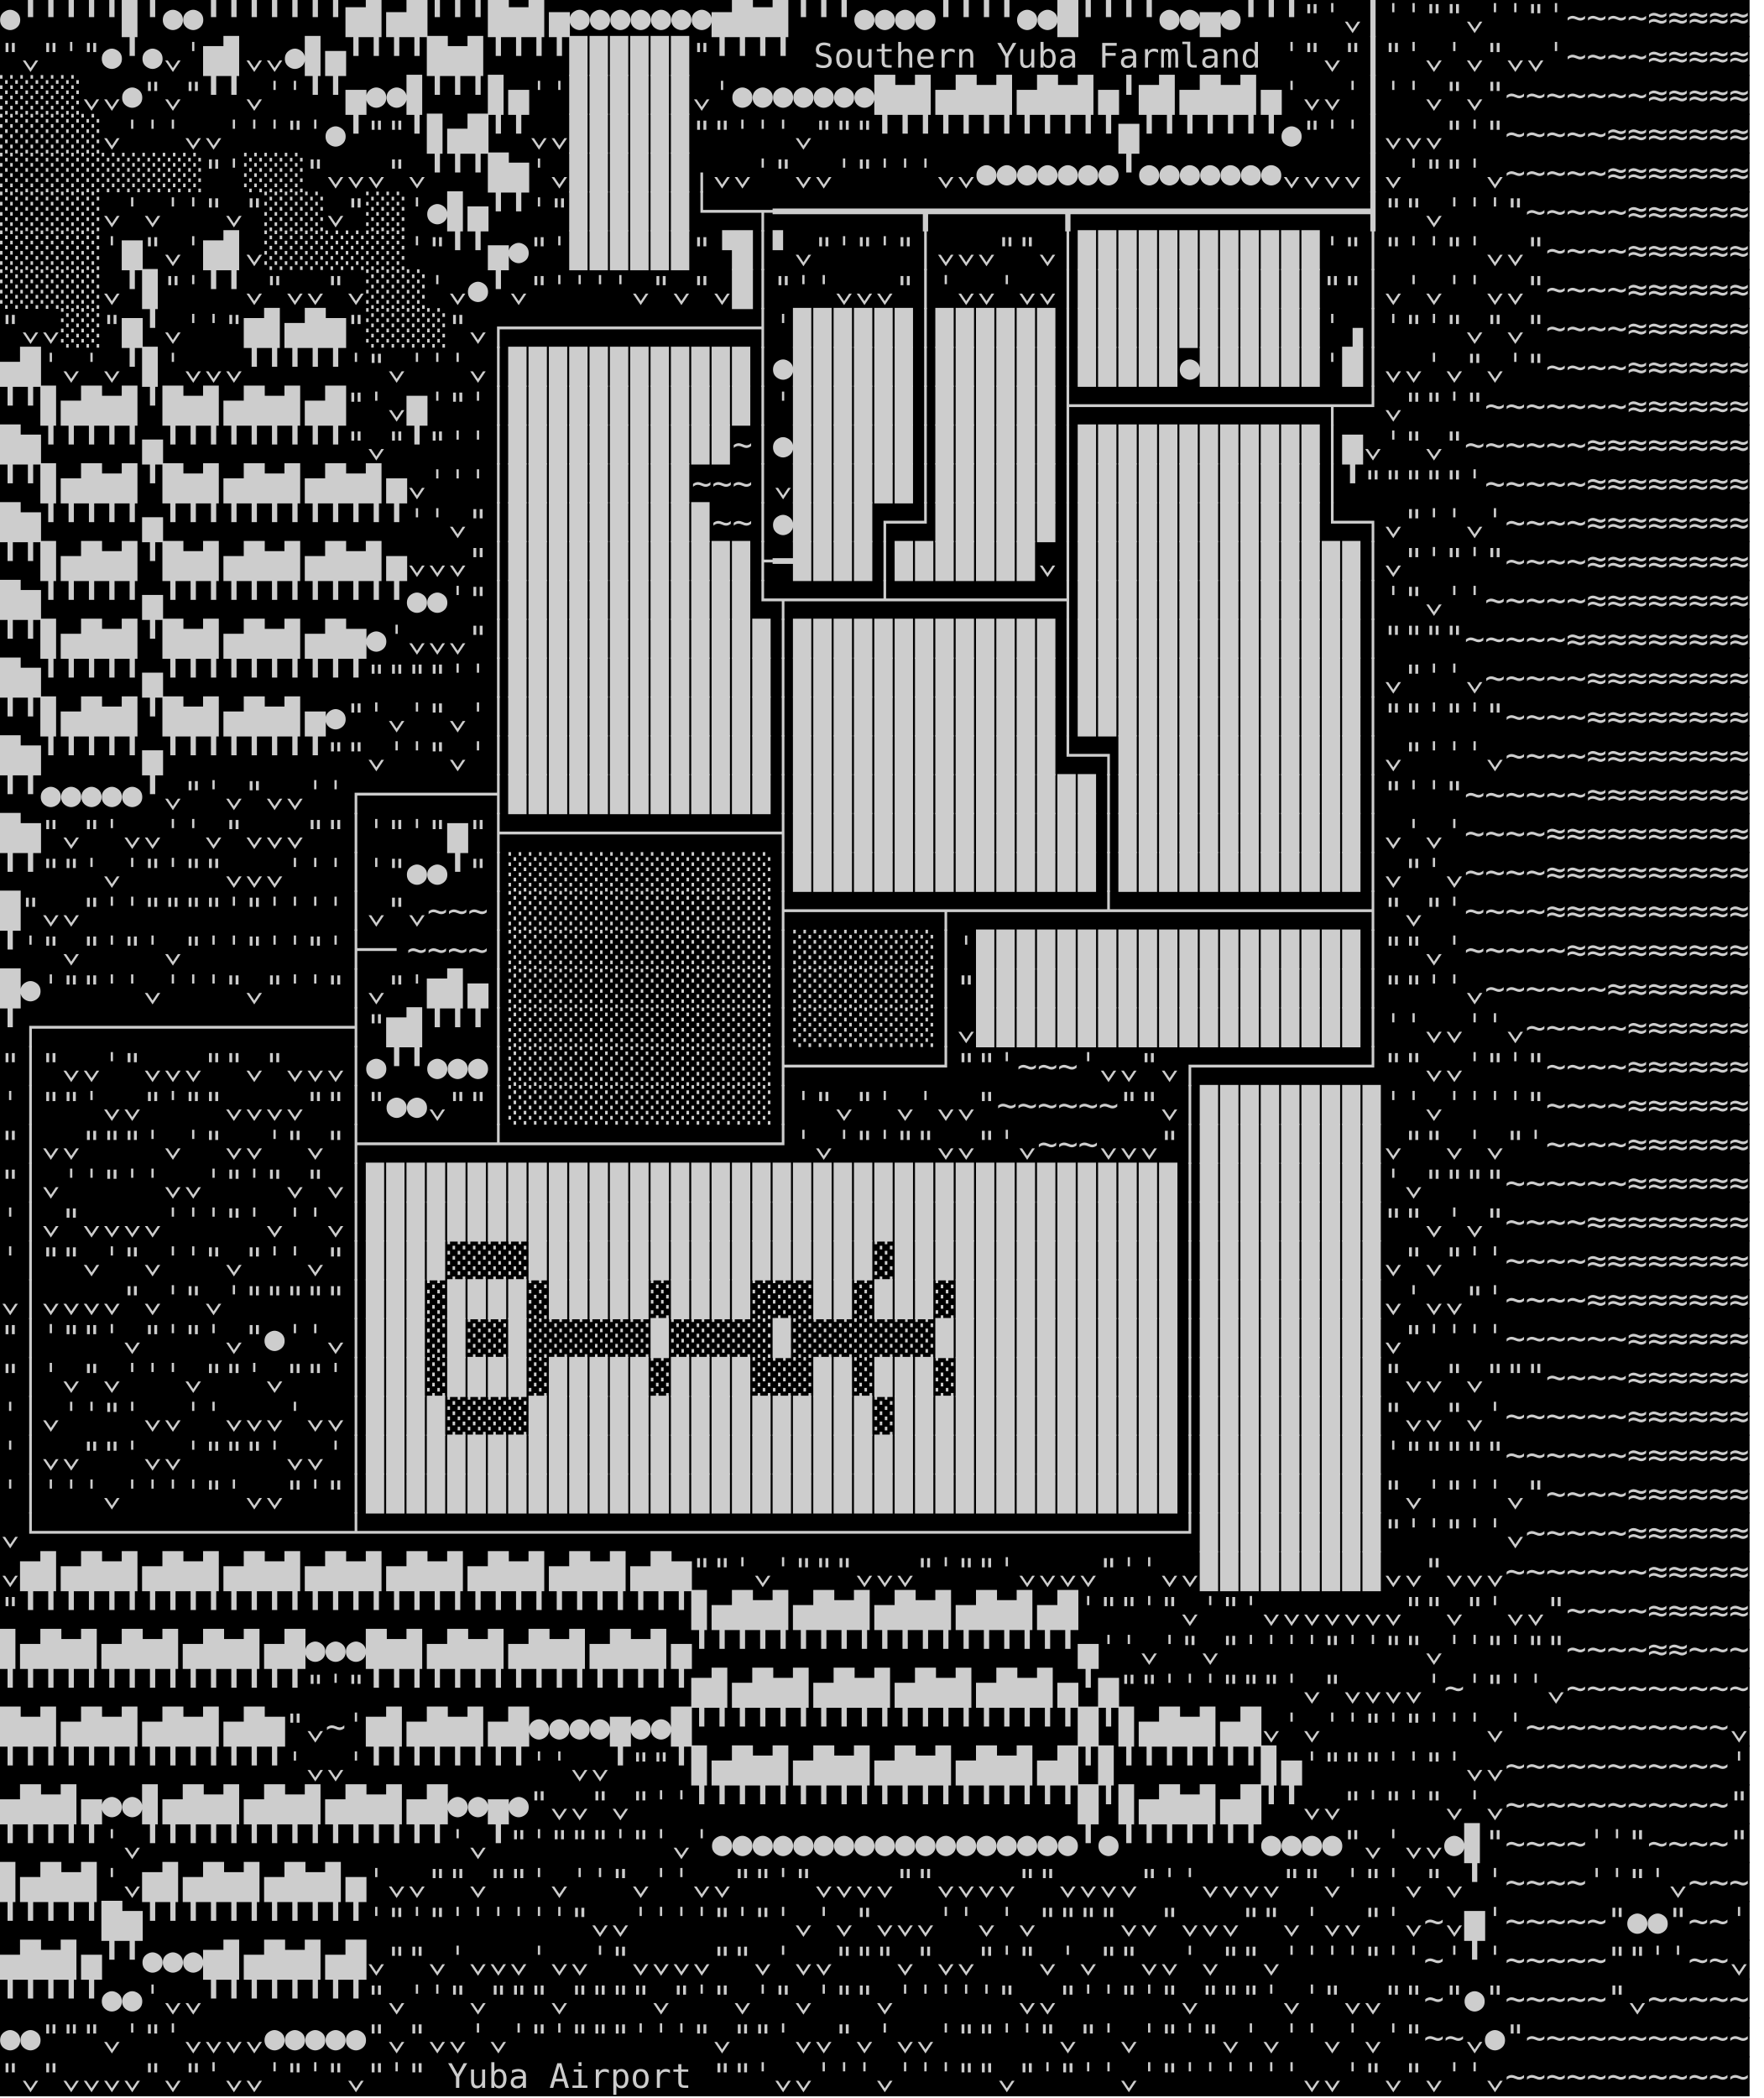
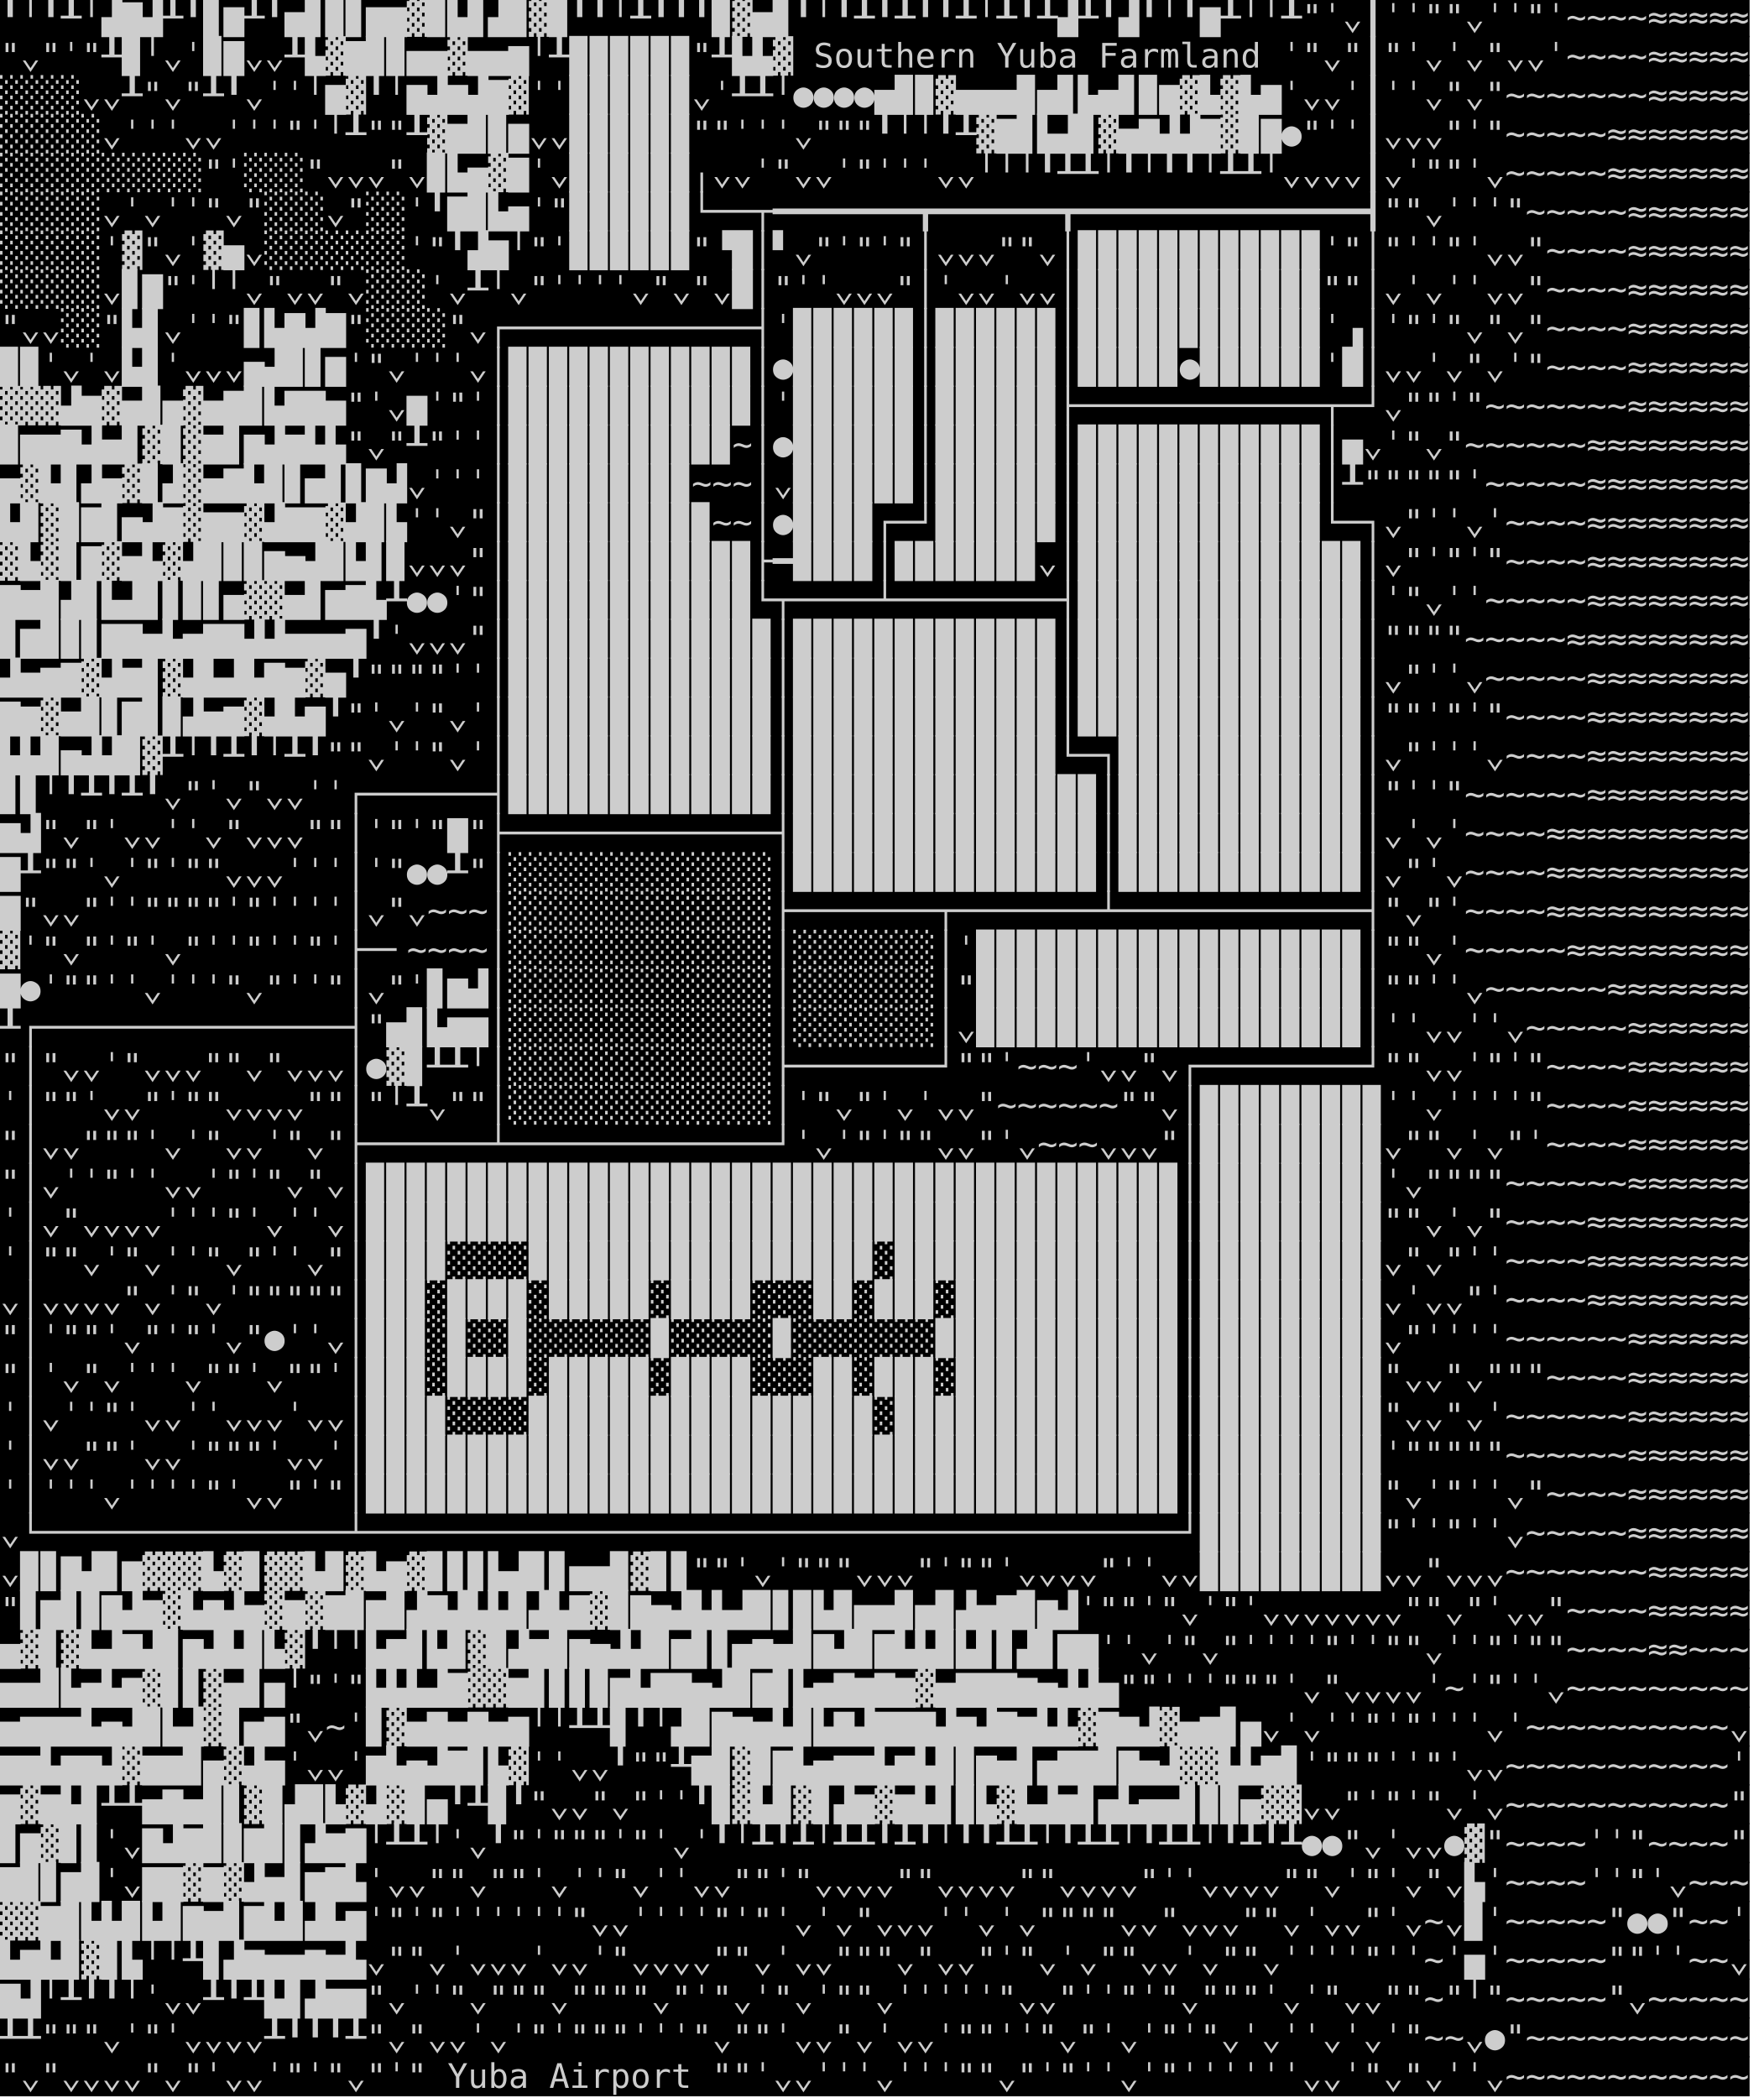
<svg xmlns="http://www.w3.org/2000/svg" version="1.1" width="522.0px" height="621.0px" viewBox="0 0 522.0 621.0" style="letter-spacing:0em;font-size:10px;font-family:'DejaVu Sans Mono';stroke:none">
  <text y="8.5" x="0.0" style="fill:#000000">██████████████████████████████████████████████████████████████████████████████████████</text>
█<text y="20.0" x="0.0" style="fill:#000000">██████████████████████████████████████████████████████████████████████████████████████</text>
█<text y="31.5" x="0.0" style="fill:#000000">██████████████████████████████████████████████████████████████████████████████████████</text>
█<text y="43.0" x="0.0" style="fill:#000000">██████████████████████████████████████████████████████████████████████████████████████</text>
█<text y="54.5" x="0.0" style="fill:#000000">██████████████████████████████████████████████████████████████████████████████████████</text>
█<text y="66.0" x="0.0" style="fill:#000000">██████████████████████████████████████████████████████████████████████████████████████</text>
█<text y="77.5" x="0.0" style="fill:#000000">██████████████████████████████████████████████████████████████████████████████████████</text>
█<text y="89.0" x="0.0" style="fill:#000000">██████████████████████████████████████████████████████████████████████████████████████</text>
█<text y="100.5" x="0.0" style="fill:#000000">██████████████████████████████████████████████████████████████████████████████████████</text>
█<text y="112.0" x="0.0" style="fill:#000000">██████████████████████████████████████████████████████████████████████████████████████</text>
█<text y="123.5" x="0.0" style="fill:#000000">██████████████████████████████████████████████████████████████████████████████████████</text>
█<text y="135.0" x="0.0" style="fill:#000000">██████████████████████████████████████████████████████████████████████████████████████</text>
█<text y="146.5" x="0.0" style="fill:#000000">██████████████████████████████████████████████████████████████████████████████████████</text>
█<text y="158.0" x="0.0" style="fill:#000000">██████████████████████████████████████████████████████████████████████████████████████</text>
█<text y="169.5" x="0.0" style="fill:#000000">██████████████████████████████████████████████████████████████████████████████████████</text>
█<text y="181.0" x="0.0" style="fill:#000000">██████████████████████████████████████████████████████████████████████████████████████</text>
█<text y="192.5" x="0.0" style="fill:#000000">██████████████████████████████████████████████████████████████████████████████████████</text>
█<text y="204.0" x="0.0" style="fill:#000000">██████████████████████████████████████████████████████████████████████████████████████</text>
█<text y="215.5" x="0.0" style="fill:#000000">██████████████████████████████████████████████████████████████████████████████████████</text>
█<text y="227.0" x="0.0" style="fill:#000000">██████████████████████████████████████████████████████████████████████████████████████</text>
█<text y="238.5" x="0.0" style="fill:#000000">██████████████████████████████████████████████████████████████████████████████████████</text>
█<text y="250.0" x="0.0" style="fill:#000000">██████████████████████████████████████████████████████████████████████████████████████</text>
█<text y="261.5" x="0.0" style="fill:#000000">██████████████████████████████████████████████████████████████████████████████████████</text>
█<text y="273.0" x="0.0" style="fill:#000000">██████████████████████████████████████████████████████████████████████████████████████</text>
█<text y="284.5" x="0.0" style="fill:#000000">██████████████████████████████████████████████████████████████████████████████████████</text>
█<text y="296.0" x="0.0" style="fill:#000000">██████████████████████████████████████████████████████████████████████████████████████</text>
█<text y="307.5" x="0.0" style="fill:#000000">██████████████████████████████████████████████████████████████████████████████████████</text>
█<text y="319.0" x="0.0" style="fill:#000000">██████████████████████████████████████████████████████████████████████████████████████</text>
█<text y="330.5" x="0.0" style="fill:#000000">██████████████████████████████████████████████████████████████████████████████████████</text>
█<text y="342.0" x="0.0" style="fill:#000000">██████████████████████████████████████████████████████████████████████████████████████</text>
█<text y="353.5" x="0.0" style="fill:#000000">██████████████████████████████████████████████████████████████████████████████████████</text>
█<text y="365.0" x="0.0" style="fill:#000000">██████████████████████████████████████████████████████████████████████████████████████</text>
█<text y="376.5" x="0.0" style="fill:#000000">██████████████████████████████████████████████████████████████████████████████████████</text>
█<text y="388.0" x="0.0" style="fill:#000000">██████████████████████████████████████████████████████████████████████████████████████</text>
█<text y="399.5" x="0.0" style="fill:#000000">██████████████████████████████████████████████████████████████████████████████████████</text>
█<text y="411.0" x="0.0" style="fill:#000000">██████████████████████████████████████████████████████████████████████████████████████</text>
█<text y="422.5" x="0.0" style="fill:#000000">██████████████████████████████████████████████████████████████████████████████████████</text>
█<text y="434.0" x="0.0" style="fill:#000000">██████████████████████████████████████████████████████████████████████████████████████</text>
█<text y="445.5" x="0.0" style="fill:#000000">██████████████████████████████████████████████████████████████████████████████████████</text>
█<text y="457.0" x="0.0" style="fill:#000000">██████████████████████████████████████████████████████████████████████████████████████</text>
█<text y="468.5" x="0.0" style="fill:#000000">██████████████████████████████████████████████████████████████████████████████████████</text>
█<text y="480.0" x="0.0" style="fill:#000000">██████████████████████████████████████████████████████████████████████████████████████</text>
█<text y="491.5" x="0.0" style="fill:#000000">██████████████████████████████████████████████████████████████████████████████████████</text>
█<text y="503.0" x="0.0" style="fill:#000000">██████████████████████████████████████████████████████████████████████████████████████</text>
█<text y="514.5" x="0.0" style="fill:#000000">██████████████████████████████████████████████████████████████████████████████████████</text>
█<text y="526.0" x="0.0" style="fill:#000000">██████████████████████████████████████████████████████████████████████████████████████</text>
█<text y="537.5" x="0.0" style="fill:#000000">██████████████████████████████████████████████████████████████████████████████████████</text>
█<text y="549.0" x="0.0" style="fill:#000000">██████████████████████████████████████████████████████████████████████████████████████</text>
█<text y="560.5" x="0.0" style="fill:#000000">██████████████████████████████████████████████████████████████████████████████████████</text>
█<text y="572.0" x="0.0" style="fill:#000000">██████████████████████████████████████████████████████████████████████████████████████</text>
█<text y="583.5" x="0.0" style="fill:#000000">██████████████████████████████████████████████████████████████████████████████████████</text>
█<text y="595.0" x="0.0" style="fill:#000000">██████████████████████████████████████████████████████████████████████████████████████</text>
█<text y="606.5" x="0.0" style="fill:#000000">██████████████████████████████████████████████████████████████████████████████████████</text>
█<text y="618.0" x="0.0" style="fill:#000000">██████████████████████████████████████████████████████████████████████████████████████</text>
- █<text y="8.5" x="0.0" style="fill:#cdcdcd">●╹╹╹╹╹▊╹●●╹╹╹╹╹╹╹▆▊▅█╹╹╹█▆▊▅●●●●●●●▅█▆▊╹╹╹●●●●╹╹╹╹●●█╹╹╹╹●●▅●╹╹╹"ˈ⌄┃ˈˈ""⌄ˈˈ"ˈ~~~~≈≈≈≈≈</text>
- ≈<text y="20.0" x="0.0" style="fill:#cdcdcd">"⌄"ˈ"●╹●⌄ˈ▆▊⌄⌄●▊▅╹╹╹╹█▆▊╹╹╹╹▉▉▉▉▉▉"╹╹╹╹ Southern Yuba Farmland ˈ"⌄"┃"ˈ⌄ˈ⌄"⌄⌄ˈ~~~~≈≈≈≈≈</text>
- ≈<text y="31.5" x="0.0" style="fill:#cdcdcd">░░░░⌄⌄●"⌄"╹╹⌄ˈˈ╹╹▅●●▊╹╹╹▊▅ˈˈ▉▉▉▉▉▉⌄ˈ●●●●●●●█▆▊▅█▆▊▅█▆▊▅╹▆▊▅█▆▊▅ˈ⌄⌄ˈ┃ˈˈ⌄"⌄"~~~~~~~≈≈≈≈≈</text>
- ≈<text y="43.0" x="0.0" style="fill:#cdcdcd">░░░░░⌄ˈˈˈ⌄⌄ˈˈˈ"ˈ●╹""╹▊▅█╹╹⌄⌄▉▉▉▉▉▉""ˈˈˈ⌄"""╹╹╹╹╹╹╹╹╹╹╹╹▆╹╹╹╹╹╹╹●"ˈˈ┃⌄⌄⌄"ˈ"~~~~~≈≈≈≈≈≈≈</text>
- ≈<text y="54.5" x="0.0" style="fill:#cdcdcd">░░░░░░░░░░"ˈ░░░"⌄⌄⌄"⌄╹╹╹█▆ˈ⌄▉▉▉▉▉▉╷⌄⌄ˈ"⌄⌄ˈ"ˈˈˈ⌄⌄●●●●●●●╹●●●●●●●⌄⌄⌄⌄┃⌄ˈ""ˈ⌄~~~~~≈≈≈≈≈≈≈</text>
- ≈<text y="66.0" x="0.0" style="fill:#cdcdcd">░░░░░⌄ˈ⌄ˈˈ"⌄"░░░⌄"░░ˈ●▊▅╹╹ˈ"▉▉▉▉▉▉└──┬━━━━━━━┳━━━━━━┳━━━━━━━━━━━━━━┫""⌄ˈˈˈ"~~~~~≈≈≈≈≈≈</text>
- ≈<text y="77.5" x="0.0" style="fill:#cdcdcd">░░░░░ˈ▆"⌄ˈ▆▊⌄░░░░░░░ˈ"╹╹▅●"ˈ▉▉▉▉▉▉"▝█│▘⌄"ˈ"ˈ"│⌄⌄⌄""⌄│▉▉▉▉▉▉▉▉▉▉▉▉ˈ"│"ˈˈ"ˈ⌄⌄"~~~~≈≈≈≈≈≈</text>
- ≈<text y="89.0" x="0.0" style="fill:#cdcdcd">░░░░░⌄╹▊"ˈ╹╹⌄"⌄⌄"⌄░░░ˈ⌄●╹⌄"ˈˈˈˈ⌄"⌄"⌄█│"ˈˈ⌄⌄⌄"│ˈ⌄⌄ˈ⌄⌄│▉▉▉▉▉▉▉▉▉▉▉▉""│⌄ˈ⌄ˈˈ⌄⌄"~~~~≈≈≈≈≈≈</text>
- ≈<text y="100.5" x="0.0" style="fill:#cdcdcd">"⌄⌄░░"▆╹⌄ˈˈ"▆▊▅█▆"░░░░"⌄┌────────────┤ˈ▉▉▉▉▉▉│▉▉▉▉▉▉│▉▉▉▉▉▉▉▉▉▉▉▉ˈ▗│ˈ"ˈ"⌄"⌄"~~~~≈≈≈≈≈≈</text>
- ≈<text y="112.0" x="0.0" style="fill:#cdcdcd">▅█ˈ⌄ˈ⌄╹▊ˈ⌄⌄⌄╹╹╹╹╹ˈ"⌄ˈˈˈ⌄│▉▉▉▉▉▉▉▉▉▉▉▉│●▉▉▉▉▉▉│▉▉▉▉▉▉│▉▉▉▉▉●▉▉▉▉▉▉ˈ█│⌄⌄ˈ⌄"⌄ˈ"~~~~≈≈≈≈≈≈</text>
- ≈<text y="123.5" x="0.0" style="fill:#cdcdcd">╹╹▊▅█▆▊╹█▆▊▅█▆▊▅█"ˈ⌄▆ˈ"ˈ│▉▉▉▉▉▉▉▉▉▉▉▉│ˈ▉▉▉▉▉▉│▉▉▉▉▉▉├────────────┬─┘⌄""ˈ"~~~~~~~≈≈≈≈≈≈</text>
- ≈<text y="135.0" x="0.0" style="fill:#cdcdcd">█▆╹╹╹╹╹▅╹╹╹╹╹╹╹╹╹"⌄"╹"ˈˈ│▉▉▉▉▉▉▉▉▉▉▉~│●▉▉▉▉▉▉│▉▉▉▉▉▉│▉▉▉▉▉▉▉▉▉▉▉▉│▆⌄ˈ"⌄"~~~~~~≈≈≈≈≈≈≈≈</text>
- ≈<text y="146.5" x="0.0" style="fill:#cdcdcd">╹╹▊▅█▆▊╹█▆▊▅█▆▊▅█▆▊▅⌄ˈˈˈ│▉▉▉▉▉▉▉▉▉~~~│⌄▉▉▉▉▉▉│▉▉▉▉▉▉│▉▉▉▉▉▉▉▉▉▉▉▉│╹"""""ˈ~~~~~≈≈≈≈≈≈≈≈</text>
- ≈<text y="158.0" x="0.0" style="fill:#cdcdcd">█▆╹╹╹╹╹▅╹╹╹╹╹╹╹╹╹╹╹╹ˈˈ⌄"│▉▉▉▉▉▉▉▉▉▉~~│●▉▉▉▉┌─┘▉▉▉▉▉▉│▉▉▉▉▉▉▉▉▉▉▉▉└─┐⌄"ˈˈ⌄ˈ~~~~≈≈≈≈≈≈≈≈</text>
- ≈<text y="169.5" x="0.0" style="fill:#cdcdcd">╹╹▊▅█▆▊╹█▆▊▅█▆▊▅█▆▊▅⌄⌄⌄"│▉▉▉▉▉▉▉▉▉▉▉▉├━▉▉▉▉│▉▉▉▉▉▉▉⌄│▉▉▉▉▉▉▉▉▉▉▉▉▉▉│⌄"ˈ"ˈ"~~~~≈≈≈≈≈≈≈≈</text>
- ≈<text y="181.0" x="0.0" style="fill:#cdcdcd">█▆╹╹╹╹╹▅╹╹╹╹╹╹╹╹╹╹╹╹●●ˈ"│▉▉▉▉▉▉▉▉▉▉▉▉└┬────┴────────┤▉▉▉▉▉▉▉▉▉▉▉▉▉▉│ˈ"⌄ˈˈ~~~~~≈≈≈≈≈≈≈≈</text>
- ≈<text y="192.5" x="0.0" style="fill:#cdcdcd">╹╹▊▅█▆▊╹█▆▊▅█▆▊▅█▆●ˈ⌄⌄⌄"│▉▉▉▉▉▉▉▉▉▉▉▉▉│▉▉▉▉▉▉▉▉▉▉▉▉▉│▉▉▉▉▉▉▉▉▉▉▉▉▉▉│""""~~~~~≈≈≈≈≈≈≈≈≈</text>
- ≈<text y="204.0" x="0.0" style="fill:#cdcdcd">█▆╹╹╹╹╹▅╹╹╹╹╹╹╹╹╹╹""""ˈˈ│▉▉▉▉▉▉▉▉▉▉▉▉▉│▉▉▉▉▉▉▉▉▉▉▉▉▉│▉▉▉▉▉▉▉▉▉▉▉▉▉▉│⌄"ˈˈ⌄~~~~~≈≈≈≈≈≈≈≈</text>
- ≈<text y="215.5" x="0.0" style="fill:#cdcdcd">╹╹▊▅█▆▊╹█▆▊▅█▆▊▅●"ˈ⌄ˈ"⌄ˈ│▉▉▉▉▉▉▉▉▉▉▉▉▉│▉▉▉▉▉▉▉▉▉▉▉▉▉│▉▉▉▉▉▉▉▉▉▉▉▉▉▉│""ˈ"ˈ"~~~~≈≈≈≈≈≈≈≈</text>
- ≈<text y="227.0" x="0.0" style="fill:#cdcdcd">█▆╹╹╹╹╹▅╹╹╹╹╹╹╹╹""⌄ˈˈ"⌄ˈ│▉▉▉▉▉▉▉▉▉▉▉▉▉│▉▉▉▉▉▉▉▉▉▉▉▉▉└─┐▉▉▉▉▉▉▉▉▉▉▉▉│⌄"ˈˈˈ⌄~~~~≈≈≈≈≈≈≈≈</text>
- ≈<text y="238.5" x="0.0" style="fill:#cdcdcd">╹╹●●●●●╹⌄"ˈ⌄"⌄⌄ˈˈ┌──────┤▉▉▉▉▉▉▉▉▉▉▉▉▉│▉▉▉▉▉▉▉▉▉▉▉▉▉▉▉│▉▉▉▉▉▉▉▉▉▉▉▉│"ˈˈ"~~~~~~≈≈≈≈≈≈≈≈</text>
- ≈<text y="250.0" x="0.0" style="fill:#cdcdcd">█▆"⌄"ˈ⌄⌄ˈˈ⌄"⌄⌄⌄""│ˈ"ˈ"▆"├─────────────┤▉▉▉▉▉▉▉▉▉▉▉▉▉▉▉│▉▉▉▉▉▉▉▉▉▉▉▉│⌄ˈ⌄ˈ~~~~≈≈≈≈≈≈≈≈≈≈</text>
- ≈<text y="261.5" x="0.0" style="fill:#cdcdcd">╹╹""ˈ⌄ˈ"ˈ""⌄⌄⌄ˈˈˈ│ˈ"●●╹"│░░░░░░░░░░░░░│▉▉▉▉▉▉▉▉▉▉▉▉▉▉▉│▉▉▉▉▉▉▉▉▉▉▉▉│⌄"ˈ⌄~~~~≈≈≈≈≈≈≈≈≈≈</text>
- ≈<text y="273.0" x="0.0" style="fill:#cdcdcd">█"⌄⌄"ˈˈ""""ˈ"ˈˈˈˈ│⌄"⌄~~~│░░░░░░░░░░░░░├───────┬───────┴────────────┤"⌄"ˈ~~~~≈≈≈≈≈≈≈≈≈≈</text>
- ≈<text y="284.5" x="0.0" style="fill:#cdcdcd">╹ˈ"⌄"ˈ"ˈ⌄"ˈˈ"ˈˈ"ˈ├─╴~~~~│░░░░░░░░░░░░░│░░░░░░░│ˈ▉▉▉▉▉▉▉▉▉▉▉▉▉▉▉▉▉▉▉│""⌄ˈ~~~~~≈≈≈≈≈≈≈≈≈</text>
- ≈<text y="296.0" x="0.0" style="fill:#cdcdcd">█●ˈ""ˈˈ⌄ˈˈˈ"⌄"ˈˈ"│⌄"ˈ▆▊▅│░░░░░░░░░░░░░│░░░░░░░│"▉▉▉▉▉▉▉▉▉▉▉▉▉▉▉▉▉▉▉│""ˈˈ⌄~~~~~~≈≈≈≈≈≈≈</text>
- ≈<text y="307.5" x="0.0" style="fill:#cdcdcd">╹┌───────────────┤"▆▊╹╹╹│░░░░░░░░░░░░░│░░░░░░░│⌄▉▉▉▉▉▉▉▉▉▉▉▉▉▉▉▉▉▉▉│ˈˈ⌄⌄ˈˈ⌄~~~~~≈≈≈≈≈≈</text>
- ≈<text y="319.0" x="0.0" style="fill:#cdcdcd">"│"⌄⌄ˈ"⌄⌄⌄""⌄"⌄⌄⌄│●╹╹●●●│░░░░░░░░░░░░░├───────┘""ˈ~~~ˈ⌄⌄"⌄┌────────┘""⌄⌄ˈ"ˈ"~~~~≈≈≈≈≈≈</text>
- ≈<text y="330.5" x="0.0" style="fill:#cdcdcd">ˈ│""ˈ⌄⌄"ˈ""⌄⌄⌄⌄""│"●●⌄""│░░░░░░░░░░░░░│ˈ"⌄"ˈ⌄ˈ⌄⌄"~~~~~~""⌄│▉▉▉▉▉▉▉▉▉ˈˈ⌄ˈˈˈˈ"~~~~≈≈≈≈≈≈</text>
+ █<text y="8.5" x="0.0" style="fill:#cdcdcd">╹╵╹┸╵▟▇▟┸╹▊▆┸╹▅▊▉▊▆▆▓▉▙▊▟▉▓▉╹╹╵┸╹╹╹▉▓▅▊╹╵╹┸╹┸╹╹┸╵┸╹┸▟┸╹▟╹╵╹▆┸╵╵┸"ˈ⌄┃ˈˈ""⌄ˈˈ"ˈ~~~~≈≈≈≈≈</text>
+ ≈<text y="20.0" x="0.0" style="fill:#cdcdcd">"⌄"ˈ"┸▉╵⌄ˈ▉▇⌄⌄┸▙▓▇▉▉▅▅▓▅▅▆╵┸▉▉▉▉▉▉"┸▙▙▓ Southern Yuba Farmland ˈ"⌄"┃"ˈ⌄ˈ⌄"⌄⌄ˈ~~~~≈≈≈≈≈</text>
+ ≈<text y="31.5" x="0.0" style="fill:#cdcdcd">░░░░⌄⌄┸"⌄"┸╹⌄ˈˈ╵▆▓╹╵▆▟▆▟▇▓ˈˈ▉▉▉▉▉▉⌄ˈ┸┸╵●●●●▅▉▉▓▅▅▅▉▅▊▙▅▊▉▆▓▙▓▙▆ˈ⌄⌄ˈ┃ˈˈ⌄"⌄"~~~~~~~≈≈≈≈≈</text>
+ ≈<text y="43.0" x="0.0" style="fill:#cdcdcd">░░░░░⌄ˈˈˈ⌄⌄ˈˈˈ"ˈ╵┸""┸▓▆▉▉▆⌄⌄▉▉▉▉▉▉""ˈˈˈ⌄"""╹╵╵╹┸▓▇▊▙▟▊▓▅▇▟▟▇▓▉▇●"ˈˈ┃⌄⌄⌄"ˈ"~~~~~≈≈≈≈≈≈≈</text>
+ ≈<text y="54.5" x="0.0" style="fill:#cdcdcd">░░░░░░░░░░"ˈ░░░"⌄⌄⌄"⌄▉▙▅▓▇ˈ⌄▉▉▉▉▉▉╷⌄⌄ˈ"⌄⌄ˈ"ˈˈˈ⌄⌄╵╵╵╹┸┸╵╹╵╹╹╵┸┸╵⌄⌄⌄⌄┃⌄ˈ""ˈ⌄~~~~~≈≈≈≈≈≈≈</text>
+ ≈<text y="66.0" x="0.0" style="fill:#cdcdcd">░░░░░⌄ˈ⌄ˈˈ"⌄"░░░⌄"░░ˈ╹▇▉▙▅ˈ"▉▉▉▉▉▉└──┬━━━━━━━┳━━━━━━┳━━━━━━━━━━━━━━┫""⌄ˈˈˈ"~~~~~≈≈≈≈≈≈</text>
+ ≈<text y="77.5" x="0.0" style="fill:#cdcdcd">░░░░░ˈ▓"⌄ˈ▓▅⌄░░░░░░░ˈ"╹▟▆╵"ˈ▉▉▉▉▉▉"▝█│▘⌄"ˈ"ˈ"│⌄⌄⌄""⌄│▉▉▉▉▉▉▉▉▉▉▉▉ˈ"│"ˈˈ"ˈ⌄⌄"~~~~≈≈≈≈≈≈</text>
+ ≈<text y="89.0" x="0.0" style="fill:#cdcdcd">░░░░░⌄▊▇"ˈ╵╵⌄"⌄⌄"⌄░░░ˈ⌄┸╵⌄"ˈˈˈˈ⌄"⌄"⌄█│"ˈˈ⌄⌄⌄"│ˈ⌄⌄ˈ⌄⌄│▉▉▉▉▉▉▉▉▉▉▉▉""│⌄ˈ⌄ˈˈ⌄⌄"~~~~≈≈≈≈≈≈</text>
+ ≈<text y="100.5" x="0.0" style="fill:#cdcdcd">"⌄⌄░░"▙▊⌄ˈˈ"▊▙▇▟▇"░░░░"⌄┌────────────┤ˈ▉▉▉▉▉▉│▉▉▉▉▉▉│▉▉▉▉▉▉▉▉▉▉▉▉ˈ▗│ˈ"ˈ"⌄"⌄"~~~~≈≈≈≈≈≈</text>
+ ≈<text y="112.0" x="0.0" style="fill:#cdcdcd">▉▉ˈ⌄ˈ⌄▙▊ˈ⌄⌄⌄▅▟▉▊▆ˈ"⌄ˈˈˈ⌄│▉▉▉▉▉▉▉▉▉▉▉▉│●▉▉▉▉▉▉│▉▉▉▉▉▉│▉▉▉▉▉●▉▉▉▉▉▉ˈ█│⌄⌄ˈ⌄"⌄ˈ"~~~~≈≈≈≈≈≈</text>
+ ≈<text y="123.5" x="0.0" style="fill:#cdcdcd">▓▓▓▟▆▓▅▉▅▓▅▇▉▙▇▇▅"ˈ⌄▆ˈ"ˈ│▉▉▉▉▉▉▉▉▉▉▉▉│ˈ▉▉▉▉▉▉│▉▉▉▉▉▉├────────────┬─┘⌄""ˈ"~~~~~~~≈≈≈≈≈≈</text>
+ ≈<text y="135.0" x="0.0" style="fill:#cdcdcd">▉▆▆▇▟▅▊▓▉▓▆▊▆▟▆▙▙"⌄"┸"ˈˈ│▉▉▉▉▉▉▉▉▉▉▉~│●▉▉▉▉▉▉│▉▉▉▉▉▉│▉▉▉▉▉▉▉▉▉▉▉▉│▅⌄ˈ"⌄"~~~~~~≈≈≈≈≈≈≈≈</text>
+ ≈<text y="146.5" x="0.0" style="fill:#cdcdcd">▅▓▙▊▟▅▓▊▟▓▅▇▙▉▊▅▊▊▇▟⌄ˈˈˈ│▉▉▉▉▉▉▉▉▉~~~│⌄▉▉▉▉▉▉│▉▉▉▉▉▉│▉▉▉▉▉▉▉▉▉▉▉▉│┸"""""ˈ~~~~~≈≈≈≈≈≈≈≈</text>
+ ≈<text y="158.0" x="0.0" style="fill:#cdcdcd">▙▉▓▉▇▊▅▟▇▓▆▆▓▟▇▇▓▟▉▙ˈˈ⌄"│▉▉▉▉▉▉▉▉▉▉~~│●▉▉▉▉┌─┘▉▉▉▉▉▉│▉▉▉▉▉▉▉▉▉▉▉▉└─┐⌄"ˈˈ⌄ˈ~~~~≈≈≈≈≈≈≈≈</text>
+ ≈<text y="169.5" x="0.0" style="fill:#cdcdcd">▓▙▓▊▇▓▅▙▓▟▉▉▉▆▅▟▉▙▊▉⌄⌄⌄"│▉▉▉▉▉▉▉▉▉▉▉▉├━▉▉▉▉│▉▉▉▉▉▉▉⌄│▉▉▉▉▉▉▉▉▉▉▉▉▉▉│⌄"ˈ"ˈ"~~~~≈≈≈≈≈≈≈≈</text>
+ ≈<text y="181.0" x="0.0" style="fill:#cdcdcd">▇▆▉▟▊▙▟▊▊▉▊▅▓▓▅▊▆▇▙┸●●ˈ"│▉▉▉▉▉▉▉▉▉▉▉▉└┬────┴────────┤▉▉▉▉▉▉▉▉▉▉▉▉▉▉│ˈ"⌄ˈˈ~~~~~≈≈≈≈≈≈≈≈</text>
+ ≈<text y="192.5" x="0.0" style="fill:#cdcdcd">▊▆▉▉▊▇▇▅▙▅▇▇▟▟▅▅▅▆╹ˈ⌄⌄⌄"│▉▉▉▉▉▉▉▉▉▉▉▉▉│▉▉▉▉▉▉▉▉▉▉▉▉▉│▉▉▉▉▉▉▉▉▉▉▉▉▉▉│""""~~~~~≈≈≈≈≈≈≈≈≈</text>
+ ≈<text y="204.0" x="0.0" style="fill:#cdcdcd">▟▅▆▇▓▟▆▊▓▟▙▟▙▇▆▓▅╹""""ˈˈ│▉▉▉▉▉▉▉▉▉▉▉▉▉│▉▉▉▉▉▉▉▉▉▉▉▉▉│▉▉▉▉▉▉▉▉▉▉▉▉▉▉│⌄"ˈˈ⌄~~~~~≈≈≈≈≈≈≈≈</text>
+ ≈<text y="215.5" x="0.0" style="fill:#cdcdcd">▇▆▓▅▉▊▇▊▉▟▅▆▓▟▙▆╹"ˈ⌄ˈ"⌄ˈ│▉▉▉▉▉▉▉▉▉▉▉▉▉│▉▉▉▉▉▉▉▉▉▉▉▉▉│▉▉▉▉▉▉▉▉▉▉▉▉▉▉│""ˈ"ˈ"~~~~≈≈≈≈≈≈≈≈</text>
+ ≈<text y="227.0" x="0.0" style="fill:#cdcdcd">▙▙▉▅▟▟▉▓┸╵╹┸╹╵┸╹""⌄ˈˈ"⌄ˈ│▉▉▉▉▉▉▉▉▉▉▉▉▉│▉▉▉▉▉▉▉▉▉▉▉▉▉└─┐▉▉▉▉▉▉▉▉▉▉▉▉│⌄"ˈˈˈ⌄~~~~≈≈≈≈≈≈≈≈</text>
+ ≈<text y="238.5" x="0.0" style="fill:#cdcdcd">▊▊╵╹┸╹┸╹⌄"ˈ⌄"⌄⌄ˈˈ┌──────┤▉▉▉▉▉▉▉▉▉▉▉▉▉│▉▉▉▉▉▉▉▉▉▉▉▉▉▉▉│▉▉▉▉▉▉▉▉▉▉▉▉│"ˈˈ"~~~~~~≈≈≈≈≈≈≈≈</text>
+ ≈<text y="250.0" x="0.0" style="fill:#cdcdcd">▆▟"⌄"ˈ⌄⌄ˈˈ⌄"⌄⌄⌄""│ˈ"ˈ"▇"├─────────────┤▉▉▉▉▉▉▉▉▉▉▉▉▉▉▉│▉▉▉▉▉▉▉▉▉▉▉▉│⌄ˈ⌄ˈ~~~~≈≈≈≈≈≈≈≈≈≈</text>
+ ≈<text y="261.5" x="0.0" style="fill:#cdcdcd">▇┸""ˈ⌄ˈ"ˈ""⌄⌄⌄ˈˈˈ│ˈ"●●┸"│░░░░░░░░░░░░░│▉▉▉▉▉▉▉▉▉▉▉▉▉▉▉│▉▉▉▉▉▉▉▉▉▉▉▉│⌄"ˈ⌄~~~~≈≈≈≈≈≈≈≈≈≈</text>
+ ≈<text y="273.0" x="0.0" style="fill:#cdcdcd">▇"⌄⌄"ˈˈ""""ˈ"ˈˈˈˈ│⌄"⌄~~~│░░░░░░░░░░░░░├───────┬───────┴────────────┤"⌄"ˈ~~~~≈≈≈≈≈≈≈≈≈≈</text>
+ ≈<text y="284.5" x="0.0" style="fill:#cdcdcd">▓ˈ"⌄"ˈ"ˈ⌄"ˈˈ"ˈˈ"ˈ├─╴~~~~│░░░░░░░░░░░░░│░░░░░░░│ˈ▉▉▉▉▉▉▉▉▉▉▉▉▉▉▉▉▉▉▉│""⌄ˈ~~~~~≈≈≈≈≈≈≈≈≈</text>
+ ≈<text y="296.0" x="0.0" style="fill:#cdcdcd">▇●ˈ""ˈˈ⌄ˈˈˈ"⌄"ˈˈ"│⌄"ˈ▊▆▟│░░░░░░░░░░░░░│░░░░░░░│"▉▉▉▉▉▉▉▉▉▉▉▉▉▉▉▉▉▉▉│""ˈˈ⌄~~~~~~≈≈≈≈≈≈≈</text>
+ ≈<text y="307.5" x="0.0" style="fill:#cdcdcd">┸┌───────────────┤"▅▊▙▆▆│░░░░░░░░░░░░░│░░░░░░░│⌄▉▉▉▉▉▉▉▉▉▉▉▉▉▉▉▉▉▉▉│ˈˈ⌄⌄ˈˈ⌄~~~~~≈≈≈≈≈≈</text>
+ ≈<text y="319.0" x="0.0" style="fill:#cdcdcd">"│"⌄⌄ˈ"⌄⌄⌄""⌄"⌄⌄⌄│●▓▊┸┸╵│░░░░░░░░░░░░░├───────┘""ˈ~~~ˈ⌄⌄"⌄┌────────┘""⌄⌄ˈ"ˈ"~~~~≈≈≈≈≈≈</text>
+ ≈<text y="330.5" x="0.0" style="fill:#cdcdcd">ˈ│""ˈ⌄⌄"ˈ""⌄⌄⌄⌄""│"╵┸⌄""│░░░░░░░░░░░░░│ˈ"⌄"ˈ⌄ˈ⌄⌄"~~~~~~""⌄│▉▉▉▉▉▉▉▉▉ˈˈ⌄ˈˈˈˈ"~~~~≈≈≈≈≈≈</text>
≈<text y="342.0" x="0.0" style="fill:#cdcdcd">"│⌄⌄"""ˈ⌄ˈ"⌄⌄ˈ"⌄"├──────┴─────────────┘ˈ⌄ˈ"ˈ""⌄⌄"ˈ⌄~~~⌄⌄⌄"│▉▉▉▉▉▉▉▉▉⌄""⌄ˈ⌄"ˈ~~~~≈≈≈≈≈≈</text>
≈<text y="353.5" x="0.0" style="fill:#cdcdcd">"│⌄ˈˈ"ˈˈ⌄⌄ˈ"ˈ"⌄"⌄│▉▉▉▉▉▉▉▉▉▉▉▉▉▉▉▉▉▉▉▉▉▉▉▉▉▉▉▉▉▉▉▉▉▉▉▉▉▉▉▉│▉▉▉▉▉▉▉▉▉ˈ⌄""""~~~~~~≈≈≈≈≈≈</text>
≈<text y="365.0" x="0.0" style="fill:#cdcdcd">ˈ│⌄"⌄⌄⌄⌄ˈˈˈ"ˈ⌄ˈˈ⌄│▉▉▉▉▉▉▉▉▉▉▉▉▉▉▉▉▉▉▉▉▉▉▉▉▉▉▉▉▉▉▉▉▉▉▉▉▉▉▉▉│▉▉▉▉▉▉▉▉▉""⌄ˈ⌄"~~~~≈≈≈≈≈≈≈≈</text>
≈<text y="376.5" x="0.0" style="fill:#cdcdcd">ˈ│""⌄ˈ"⌄ˈˈ"⌄"ˈˈ⌄"│▉▉▉▉░░░░▉▉▉▉▉▉▉▉▉▉▉▉▉▉▉▉▉░▉▉▉▉▉▉▉▉▉▉▉▉▉▉│▉▉▉▉▉▉▉▉▉⌄"⌄"ˈˈ~~~~≈≈≈≈≈≈≈≈</text>
≈<text y="388.0" x="0.0" style="fill:#cdcdcd">⌄│⌄⌄⌄⌄"⌄ˈ"⌄ˈ"""""│▉▉▉░▉▉▉▉░▉▉▉▉▉░▉▉▉▉░░░▉▉░▉▉▉░▉▉▉▉▉▉▉▉▉▉▉│▉▉▉▉▉▉▉▉▉⌄ˈ⌄⌄"ˈ~~~~≈≈≈≈≈≈≈≈</text>
≈<text y="399.5" x="0.0" style="fill:#cdcdcd">"│ˈ""ˈ⌄"ˈ"ˈ⌄"●ˈˈ⌄│▉▉▉░▉░░▉░░░░░░▉░░░░░▉░░░░░░░▉▉▉▉▉▉▉▉▉▉▉▉│▉▉▉▉▉▉▉▉▉⌄"ˈˈˈˈ~~~~~~≈≈≈≈≈≈</text>
≈<text y="411.0" x="0.0" style="fill:#cdcdcd">"│ˈ⌄"⌄ˈˈˈ⌄""ˈ⌄""ˈ│▉▉▉░▉▉▉▉░▉▉▉▉▉░▉▉▉▉░░░▉▉░▉▉▉░▉▉▉▉▉▉▉▉▉▉▉│▉▉▉▉▉▉▉▉▉"⌄⌄"⌄"""~~~~≈≈≈≈≈≈</text>
≈<text y="422.5" x="0.0" style="fill:#cdcdcd">ˈ│⌄ˈˈ"ˈ⌄⌄ˈˈ⌄⌄⌄ˈ⌄⌄│▉▉▉▉░░░░▉▉▉▉▉▉▉▉▉▉▉▉▉▉▉▉▉░▉▉▉▉▉▉▉▉▉▉▉▉▉▉│▉▉▉▉▉▉▉▉▉"⌄⌄"⌄ˈ~~~~~~≈≈≈≈≈≈</text>
≈<text y="434.0" x="0.0" style="fill:#cdcdcd">ˈ│⌄⌄""ˈ⌄⌄ˈ"""ˈ⌄⌄ˈ│▉▉▉▉▉▉▉▉▉▉▉▉▉▉▉▉▉▉▉▉▉▉▉▉▉▉▉▉▉▉▉▉▉▉▉▉▉▉▉▉│▉▉▉▉▉▉▉▉▉ˈ"""""~~~~~~≈≈≈≈≈≈</text>
≈<text y="445.5" x="0.0" style="fill:#cdcdcd">ˈ│ˈˈˈ⌄ˈˈˈˈ"ˈ⌄⌄"ˈ"│▉▉▉▉▉▉▉▉▉▉▉▉▉▉▉▉▉▉▉▉▉▉▉▉▉▉▉▉▉▉▉▉▉▉▉▉▉▉▉▉│▉▉▉▉▉▉▉▉▉"⌄ˈ"ˈˈ⌄"~~~~≈≈≈≈≈≈</text>
≈<text y="457.0" x="0.0" style="fill:#cdcdcd">⌄└───────────────┴────────────────────────────────────────┘▉▉▉▉▉▉▉▉▉"ˈˈ"ˈˈ⌄~~~~~≈≈≈≈≈≈</text>
- ≈<text y="468.5" x="0.0" style="fill:#cdcdcd">⌄▆▊▅█▆▊▅█▆▊▅█▆▊▅█▆▊▅█▆▊▅█▆▊▅█▆▊▅█▆""ˈ⌄ˈ"""⌄⌄⌄"ˈ""ˈ⌄⌄⌄⌄"ˈˈ⌄⌄▉▉▉▉▉▉▉▉▉⌄⌄"⌄⌄⌄~~~~~~~≈≈≈≈≈</text>
- ≈<text y="480.0" x="0.0" style="fill:#cdcdcd">"╹╹╹╹╹╹╹╹╹╹╹╹╹╹╹╹╹╹╹╹╹╹╹╹╹╹╹╹╹╹╹╹╹▊▅█▆▊▅█▆▊▅█▆▊▅█▆▊▅█ˈ""ˈ"⌄ˈ"ˈ⌄⌄⌄⌄⌄⌄⌄""⌄"ˈ⌄⌄"~~~~≈≈≈≈≈</text>
- ≈<text y="491.5" x="0.0" style="fill:#cdcdcd">▊▅█▆▊▅█▆▊▅█▆▊▅█●●●█▆▊▅█▆▊▅█▆▊▅█▆▊▅╹╹╹╹╹╹╹╹╹╹╹╹╹╹╹╹╹╹╹▅ˈˈ⌄ˈ"⌄"ˈˈˈˈ"ˈˈ""⌄ˈˈ"ˈ""~~~~≈≈~~~</text>
- ~<text y="503.0" x="0.0" style="fill:#cdcdcd">╹╹╹╹╹╹╹╹╹╹╹╹╹╹╹"ˈ"╹╹╹╹╹╹╹╹╹╹╹╹╹╹╹╹▆▊▅█▆▊▅█▆▊▅█▆▊▅█▆▊▅╹▆""ˈˈˈ"""ˈ⌄"⌄⌄⌄⌄ˈ~ˈ"ˈˈ⌄~~~~~~~~~</text>
- ~<text y="514.5" x="0.0" style="fill:#cdcdcd">█▆▊▅█▆▊▅█▆▊▅█▆"⌄~ˈ▆▊▅█▆▊▅█●●●●▆●●█╹╹╹╹╹╹╹╹╹╹╹╹╹╹╹╹╹╹╹█╹▊▅█▆▊▅█⌄ˈ⌄ˈˈ"ˈ"ˈˈˈ⌄ˈ~~~~~~~~~~⌄</text>
- ~<text y="526.0" x="0.0" style="fill:#cdcdcd">╹╹╹╹╹╹╹╹╹╹╹╹╹╹ˈ⌄⌄ˈ╹╹╹╹╹╹╹╹ˈˈ⌄⌄╹""╹▊▅█▆▊▅█▆▊▅█▆▊▅█▆▊▅█╹▊╹╹╹╹╹╹╹▊▅ˈ"""ˈˈ"ˈ⌄⌄~~~~~~~~~~~ˈ</text>
- ~<text y="537.5" x="0.0" style="fill:#cdcdcd">▅█▆▊▅●●▊▅█▆▊▅█▆▊▅█▆▊▅█●●▅●"⌄⌄"⌄"ˈˈ╹╹╹╹╹╹╹╹╹╹╹╹╹╹╹╹╹╹╹█╹▊▅█▆▊▅█╹╹⌄⌄"ˈ"ˈ"⌄ˈ⌄~~~~~~~~~~~"</text>
- ~<text y="549.0" x="0.0" style="fill:#cdcdcd">╹╹╹╹╹ˈ⌄╹╹╹╹╹╹╹╹╹╹╹╹╹╹╹ˈ⌄╹"ˈ"""ˈ"ˈ⌄ˈ●●●●●●●●●●●●●●●●●●╹●╹╹╹╹╹╹╹●●●●"⌄ˈ⌄⌄●▊"~~~~ˈˈ"~~~~"</text>
- ~<text y="560.5" x="0.0" style="fill:#cdcdcd">▊▅█▆▊ˈ⌄▆▊▅█▆▊▅█▆▊▅ˈ⌄⌄""⌄""ˈ⌄ˈˈ"⌄ˈˈ⌄⌄""ˈ"⌄⌄⌄⌄""⌄⌄⌄⌄""⌄⌄⌄⌄"ˈˈ⌄⌄⌄⌄""⌄ˈ"ˈ⌄"⌄╹ˈ~~~~ˈˈ"ˈ⌄~~~</text>
- ~<text y="572.0" x="0.0" style="fill:#cdcdcd">╹╹╹╹╹█▆╹╹╹╹╹╹╹╹╹╹╹ˈ"ˈ"ˈˈˈˈˈˈ"⌄⌄ˈˈˈˈ"ˈ"ˈ⌄ˈ⌄"⌄⌄⌄ˈˈ⌄ˈ⌄""""⌄⌄"⌄⌄⌄""⌄ˈ⌄⌄"ˈ⌄~⌄▆ˈ~~~~~"●●"~~ˈ</text>
- ~<text y="583.5" x="0.0" style="fill:#cdcdcd">▅█▆▊▅╹╹●●●▆▊▅█▆▊▅█⌄""⌄ˈ⌄⌄⌄ˈ⌄⌄ˈ"⌄⌄⌄⌄""⌄ˈ⌄⌄"""⌄"⌄⌄"ˈ"⌄ˈ⌄""⌄⌄ˈ⌄""⌄ˈˈˈˈ"ˈˈ~ˈ╹ˈ~~~~~""ˈˈ~~⌄</text>
- ~<text y="595.0" x="0.0" style="fill:#cdcdcd">╹╹╹╹╹●●ˈ⌄⌄╹╹╹╹╹╹╹╹"⌄ˈˈ"⌄"""⌄""""⌄"ˈ"⌄ˈ"⌄ˈ""⌄ˈˈˈˈˈ"⌄⌄"ˈˈ"ˈ"⌄"""ˈ⌄ˈ"⌄⌄""~"●"~~~~~"⌄~~~~~</text>
- ~<text y="606.5" x="0.0" style="fill:#cdcdcd">●●"""⌄ˈ"ˈ⌄⌄⌄⌄●●●●●"⌄"⌄⌄ˈ⌄ˈ"ˈ"""ˈˈˈ"⌄""ˈ⌄⌄"⌄ˈ⌄⌄ˈ""ˈˈ"⌄"ˈ⌄ˈ"ˈ"⌄ˈ⌄ˈˈ⌄ˈ⌄ˈ"~~⌄●"~~~~~~~~~~~</text>
+ ≈<text y="468.5" x="0.0" style="fill:#cdcdcd">⌄▉▊▇▟▊▆▓▓▓▙▓▊▓▓▙▉▓▙▆▓▊▊▊▙▟▊▊▅▅▉▓▊▊""ˈ⌄ˈ"""⌄⌄⌄"ˈ""ˈ⌄⌄⌄⌄"ˈˈ⌄⌄▉▉▉▉▉▉▉▉▉⌄⌄"⌄⌄⌄~~~~~~~≈≈≈≈≈</text>
+ ≈<text y="480.0" x="0.0" style="fill:#cdcdcd">"▊▆▊▉▇▟▆▓▙▆▟▅▓▆▓▇▉▆▉▟▇▟▙▙▉▟▙▇▓▉▇▅▟▙▙▟▉▊▉▙▉▅▅▉▅▉▟▅▇▉▆▟ˈ""ˈ"⌄ˈ"ˈ⌄⌄⌄⌄⌄⌄⌄""⌄"ˈ⌄⌄"~~~~≈≈≈≈≈</text>
+ ≈<text y="491.5" x="0.0" style="fill:#cdcdcd">▅▓▊▓▙▟▇▟▊▆▟▙▉▙▓╹╵╵▙▆▊▙▉▓▉▟▆▉▆▅▟▟▉▆▊▊▅▆▅▉▇▟▉▇▙▙▉▙▊▊▟▊▇▇ˈˈ⌄ˈ"⌄"ˈˈˈˈ"ˈˈ""⌄ˈˈ"ˈ""~~~~≈≈~~~</text>
+ ~<text y="503.0" x="0.0" style="fill:#cdcdcd">▅▅▉▙▅▙▆▓▊▊▓▅▊▅╵"ˈ"▙▙▙▟▇▓▓▆▊▊▊▉▆▙▇▇▅▟▉▇▊▙▅▇▆▇▆▓▅▇▇▇▆▅▟▟▅""ˈˈˈ"""ˈ⌄"⌄⌄⌄⌄ˈ~ˈ"ˈˈ⌄~~~~~~~~~</text>
+ ~<text y="514.5" x="0.0" style="fill:#cdcdcd">▅▆▆▆▙▅▟▉▙▟▓▊▅▆"⌄~ˈ▊▓▅▇▅▇▅▆╵╵┸┸▊╹╵▟▉▇▆▅▙▉▙▇▟▇▇▇▟▆▟▇▆▙▙▓▇▆▟▓▅▆▊▅⌄ˈ⌄ˈˈ"ˈ"ˈˈˈ⌄ˈ~~~~~~~~~~⌄</text>
+ ~<text y="526.0" x="0.0" style="fill:#cdcdcd">▆▆▙▆▆▟▓▆▆▉▅▓▟▅ˈ⌄⌄ˈ▆▙▅▟▇▊▙▓ˈˈ⌄⌄╹""┸▆▉▓▉▇▙▅▆▆▙▆▙▉▉▆▅▊▅▇▇▉▇▅▟▓▓▙▙▆▊ˈ"""ˈˈ"ˈ⌄⌄~~~~~~~~~~~ˈ</text>
+ ~<text y="537.5" x="0.0" style="fill:#cdcdcd">▆▓▆▙▊┸┸▅▇▅▉▊▓▉▟▉▙▓▟▓▉▅╹┸▉╹"⌄⌄"⌄"ˈˈ╹▉▓▙▉▓▊▟▆▓▆▙▊▉▙▓▙▟▆▊▅▙▅▅▊▉▉▅▓▓⌄⌄"ˈ"ˈ"⌄ˈ⌄~~~~~~~~~~~"</text>
+ ~<text y="549.0" x="0.0" style="fill:#cdcdcd">▊▆▓▊▊ˈ⌄▇▟▇▉▉▇▉▊▟▆▇╵┸┸╵ˈ⌄╹"ˈ"""ˈ"ˈ⌄ˈ╹╵┸╹┸╵┸┸╹┸╹╵╹╹┸┸╵╹┸┸╵╹┸┸╵╹┸╹┸●●"⌄ˈ⌄⌄●▓"~~~~ˈˈ"~~~~"</text>
+ ~<text y="560.5" x="0.0" style="fill:#cdcdcd">▇▉▊▆▉ˈ⌄▇▇▓▇▓▟▅▊▆▇▙ˈ⌄⌄""⌄""ˈ⌄ˈˈ"⌄ˈˈ⌄⌄""ˈ"⌄⌄⌄⌄""⌄⌄⌄⌄""⌄⌄⌄⌄"ˈˈ⌄⌄⌄⌄""⌄ˈ"ˈ⌄"⌄▙ˈ~~~~ˈˈ"ˈ⌄~~~</text>
+ ~<text y="572.0" x="0.0" style="fill:#cdcdcd">▓▓▇▉▙▙▉▙▉▇▆▊▇▙▉▟▙▆ˈ"ˈ"ˈˈˈˈˈˈ"⌄⌄ˈˈˈˈ"ˈ"ˈ⌄ˈ⌄"⌄⌄⌄ˈˈ⌄ˈ⌄""""⌄⌄"⌄⌄⌄""⌄ˈ⌄⌄"ˈ⌄~⌄▉ˈ~~~~~"●●"~~ˈ</text>
+ ~<text y="583.5" x="0.0" style="fill:#cdcdcd">▙▆▙▉▓▊▙╵╵┸▊▟▆▅▅▆▅▙⌄""⌄ˈ⌄⌄⌄ˈ⌄⌄ˈ"⌄⌄⌄⌄""⌄ˈ⌄⌄"""⌄"⌄⌄"ˈ"⌄ˈ⌄""⌄⌄ˈ⌄""⌄ˈˈˈˈ"ˈˈ~ˈ▅ˈ~~~~~""ˈˈ~~⌄</text>
+ ~<text y="595.0" x="0.0" style="fill:#cdcdcd">▇▟╵┸╹╹╵ˈ⌄⌄┸╹┸▙▊▟▆▆"⌄ˈˈ"⌄"""⌄""""⌄"ˈ"⌄ˈ"⌄ˈ""⌄ˈˈˈˈˈ"⌄⌄"ˈˈ"ˈ"⌄"""ˈ⌄ˈ"⌄⌄""~"╵"~~~~~"⌄~~~~~</text>
+ ~<text y="606.5" x="0.0" style="fill:#cdcdcd">┸┸"""⌄ˈ"ˈ⌄⌄⌄⌄┸╹╹╹┸"⌄"⌄⌄ˈ⌄ˈ"ˈ"""ˈˈˈ"⌄""ˈ⌄⌄"⌄ˈ⌄⌄ˈ""ˈˈ"⌄"ˈ⌄ˈ"ˈ"⌄ˈ⌄ˈˈ⌄ˈ⌄ˈ"~~⌄●"~~~~~~~~~~~</text>
~<text y="618.0" x="0.0" style="fill:#cdcdcd">"⌄"⌄⌄⌄⌄"⌄"ˈ⌄⌄ˈ"ˈ"⌄"ˈ" Yuba Airport ""ˈ⌄⌄ˈˈˈ⌄ˈˈˈ""⌄"ˈ"ˈˈ⌄ˈ"ˈˈˈˈˈˈ⌄⌄ˈ"⌄"⌄ˈˈ⌄~~~~~~~~~~~~</text>
~</svg>
